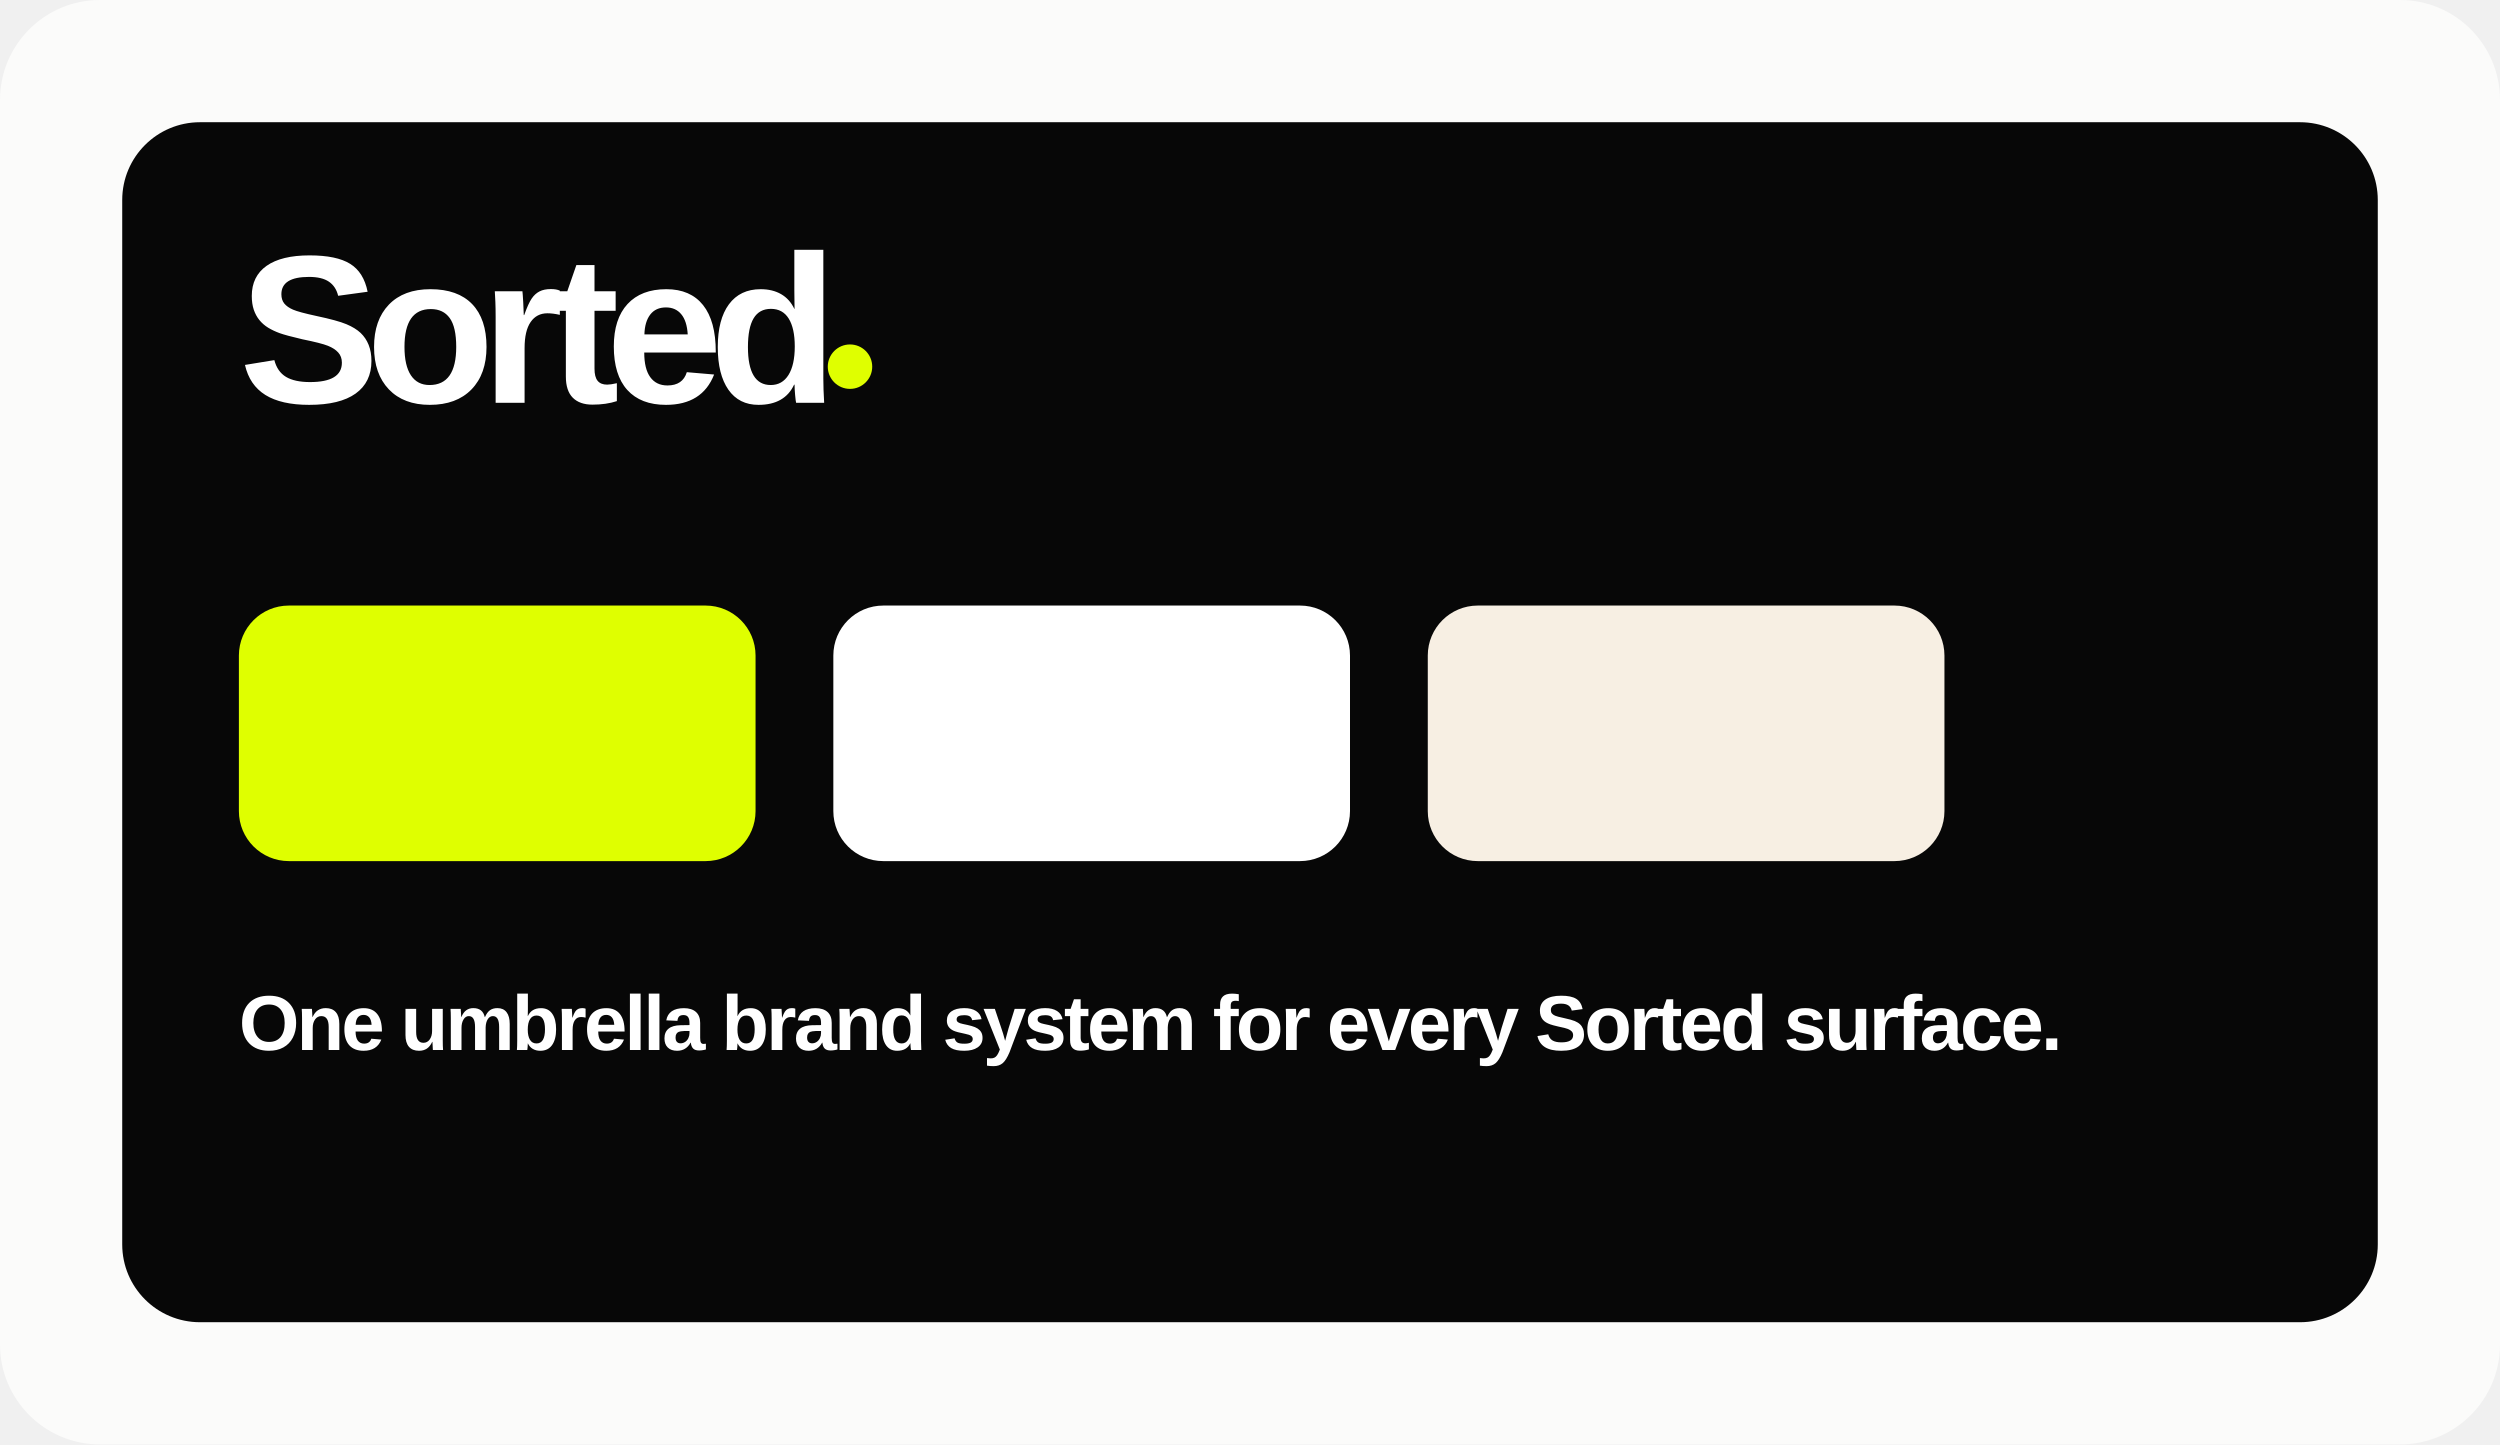
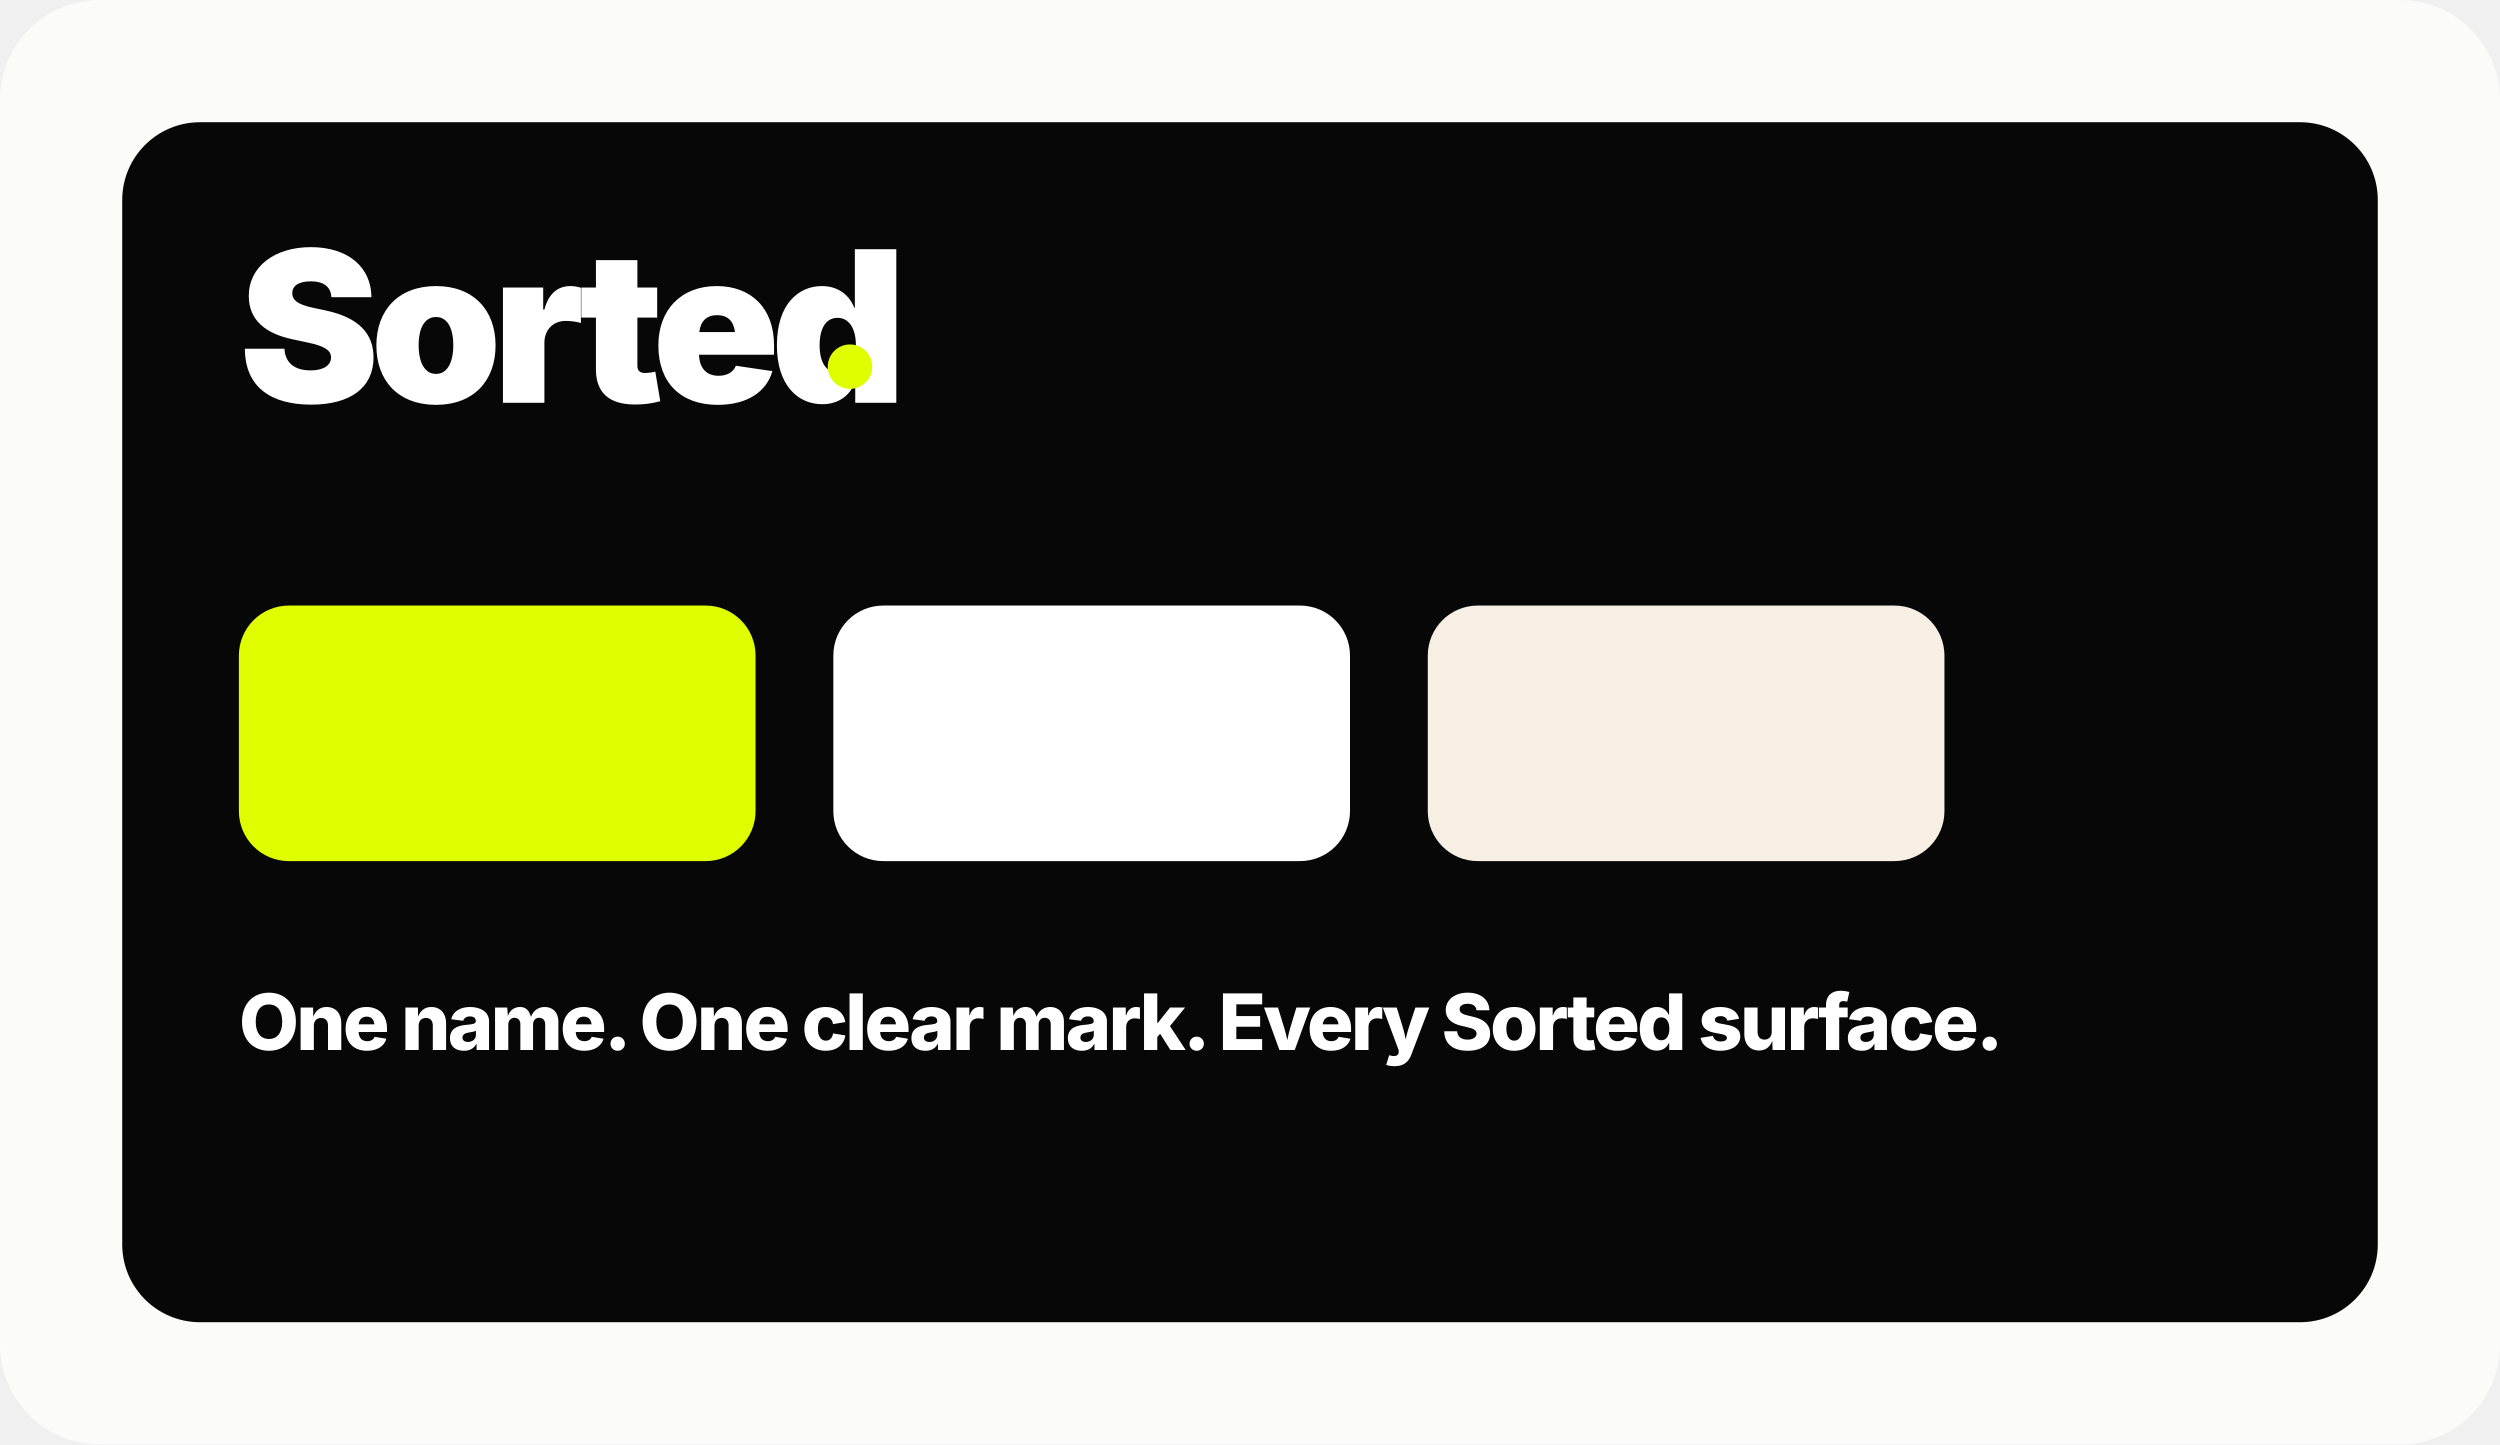
<svg xmlns="http://www.w3.org/2000/svg" viewBox="0 0 900 520" fill="none">
  <rect width="900" height="520" rx="36" fill="#FBFBFA" />
  <rect x="44" y="44" width="812" height="432" rx="28" fill="#070707" />
-   <text x="86" y="145" font-family="'Plus Jakarta Sans', Arial, sans-serif" font-size="76" font-weight="900" letter-spacing="-5" fill="#FFFFFF">Sorted</text>
+   <text x="86" y="145" font-family="ui-sans-serif, system-ui, -apple-system, BlinkMacSystemFont, 'Segoe UI', sans-serif" font-size="76" font-weight="900" letter-spacing="-3.42" fill="#FFFFFF">Sorted</text>
  <circle cx="306" cy="132" r="8" fill="#DFFF00" />
  <rect x="86" y="218" width="186" height="92" rx="18" fill="#DFFF00" />
  <rect x="300" y="218" width="186" height="92" rx="18" fill="#FFFFFF" />
  <rect x="514" y="218" width="186" height="92" rx="18" fill="#F7EFE3" />
-   <text x="86" y="378" font-family="'Plus Jakarta Sans', Arial, sans-serif" font-size="28" font-weight="800" letter-spacing="-1" fill="#FFFFFF">One umbrella brand system for every Sorted surface.</text>
+   <text x="86" y="378" font-family="ui-sans-serif, system-ui, -apple-system, BlinkMacSystemFont, 'Segoe UI', sans-serif" font-size="28" font-weight="800" letter-spacing="-1" fill="#FFFFFF">One name. One clear mark. Every Sorted surface.</text>
</svg>
